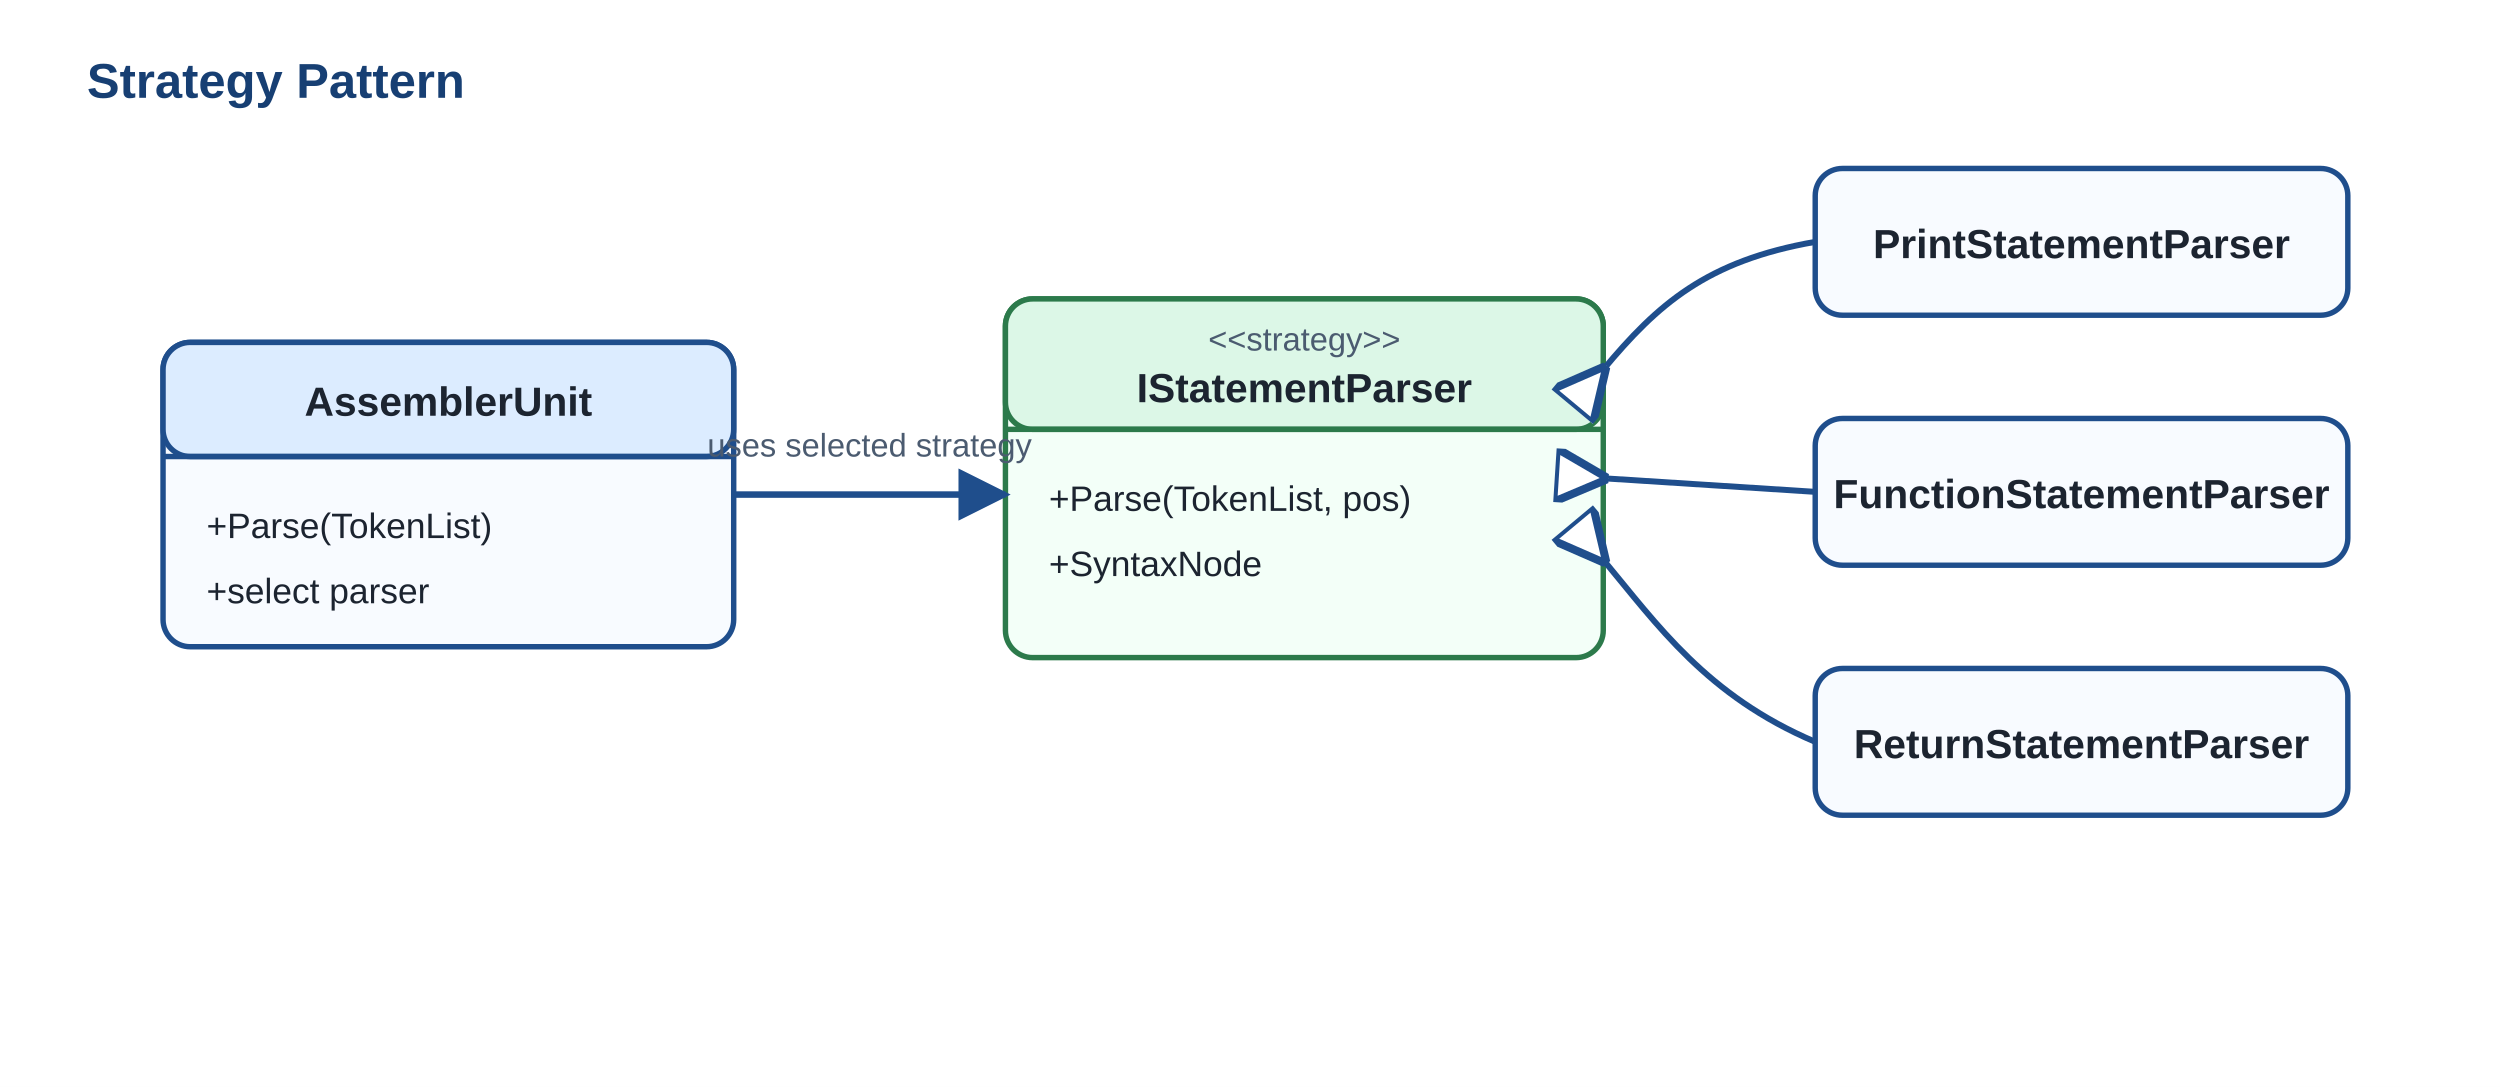
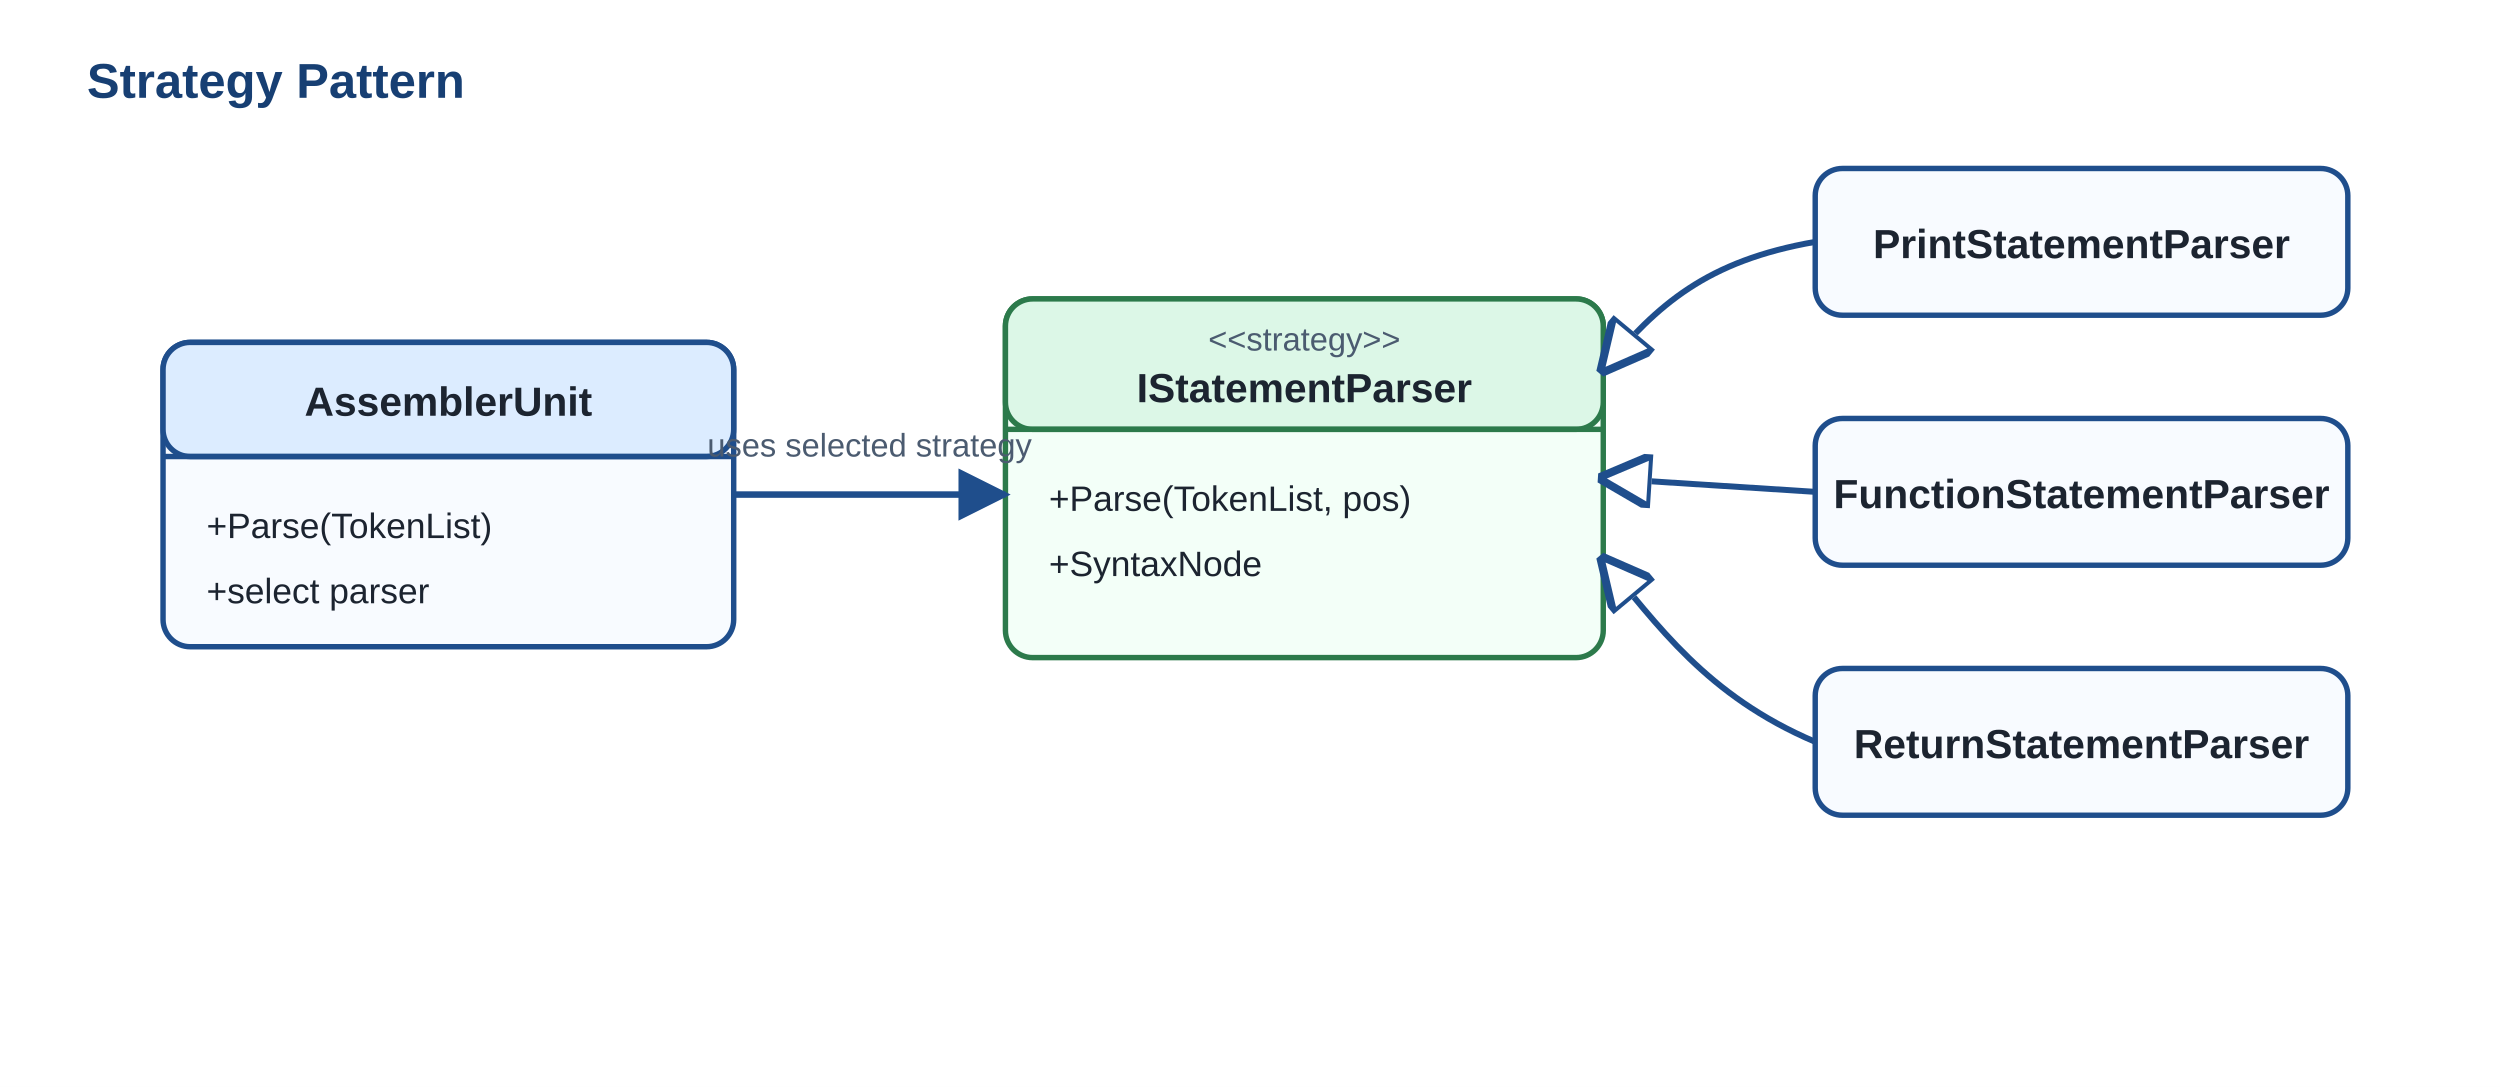
<svg xmlns="http://www.w3.org/2000/svg" width="920" height="400" viewBox="0 0 920 400" role="img" aria-labelledby="title desc">
  <defs>
    <marker id="arrow" viewBox="0 0 10 10" refX="9" refY="5" markerWidth="8" markerHeight="8" orient="auto">
      <path d="M 0 0 L 10 5 L 0 10 z" fill="#1f4e8c" />
    </marker>
-     <marker id="triangle" viewBox="0 0 10 10" refX="1" refY="5" markerWidth="9" markerHeight="9" orient="auto">
-       <path d="M 10 0 L 0 5 L 10 10 z" fill="#ffffff" stroke="#1f4e8c" stroke-width="1.5" />
+     <marker id="triangle" viewBox="0 0 10 10" refX="9" refY="5" markerWidth="9" markerHeight="9" orient="auto">
+       <path d="M 0 0 L 10 5 L 0 10 z" fill="#ffffff" stroke="#1f4e8c" stroke-width="1.5" />
    </marker>
    <style>
      text { font-family: Segoe UI, Arial, sans-serif; fill: #1c2430; }
      .title { font-size: 18px; font-weight: 700; fill: #173f73; }
      .box { fill: #f8fbff; stroke: #1f4e8c; stroke-width: 2; rx: 10; }
      .interface { fill: #f3fff8; stroke: #2c7a4b; stroke-width: 2; rx: 10; }
      .head { fill: #dcecff; stroke: #1f4e8c; stroke-width: 2; }
      .ihead { fill: #dcf7e7; stroke: #2c7a4b; stroke-width: 2; }
      .name { font-size: 15px; font-weight: 700; }
      .body { font-size: 13px; }
      .arrow { stroke: #1f4e8c; stroke-width: 2.4; fill: none; marker-end: url(#arrow); }
      .inherit { stroke: #1f4e8c; stroke-width: 2.2; fill: none; marker-end: url(#triangle); }
      .label { font-size: 12px; fill: #4b5b70; }
    </style>
  </defs>
  <rect width="920" height="400" fill="#ffffff" />
  <text x="32" y="36" class="title">Strategy Pattern</text>
  <g transform="translate(60 126)">
    <rect class="box" width="210" height="112" />
    <rect class="head" width="210" height="42" rx="10" />
    <text x="105" y="27" text-anchor="middle" class="name">AssemblerUnit</text>
    <line x1="0" y1="42" x2="210" y2="42" stroke="#1f4e8c" stroke-width="2" />
    <text x="16" y="72" class="body">+Parse(TokenList)</text>
    <text x="16" y="96" class="body">+select parser</text>
  </g>
  <g transform="translate(370 110)">
    <rect class="interface" width="220" height="132" />
    <rect class="ihead" width="220" height="48" rx="10" />
    <text x="110" y="19" text-anchor="middle" class="label">&lt;&lt;strategy&gt;&gt;</text>
    <text x="110" y="38" text-anchor="middle" class="name">IStatementParser</text>
    <line x1="0" y1="48" x2="220" y2="48" stroke="#2c7a4b" stroke-width="2" />
    <text x="16" y="78" class="body">+Parse(TokenList, pos)</text>
    <text x="16" y="102" class="body">+SyntaxNode</text>
  </g>
  <g transform="translate(668 62)">
    <rect class="box" width="196" height="54" />
    <text x="98" y="33" text-anchor="middle" class="name">PrintStatementParser</text>
  </g>
  <g transform="translate(668 154)">
    <rect class="box" width="196" height="54" />
    <text x="98" y="33" text-anchor="middle" class="name">FunctionStatementParser</text>
  </g>
  <g transform="translate(668 246)">
    <rect class="box" width="196" height="54" />
    <text x="98" y="33" text-anchor="middle" class="name">ReturnStatementParser</text>
  </g>
  <path class="arrow" d="M 270 182 L 370 182" />
  <path class="inherit" d="M 668 89 C 628 96 610 112 590 136" />
  <path class="inherit" d="M 668 181 L 590 176" />
  <path class="inherit" d="M 668 273 C 628 256 610 230 590 206" />
  <text x="320" y="168" text-anchor="middle" class="label">uses selected strategy</text>
</svg>
